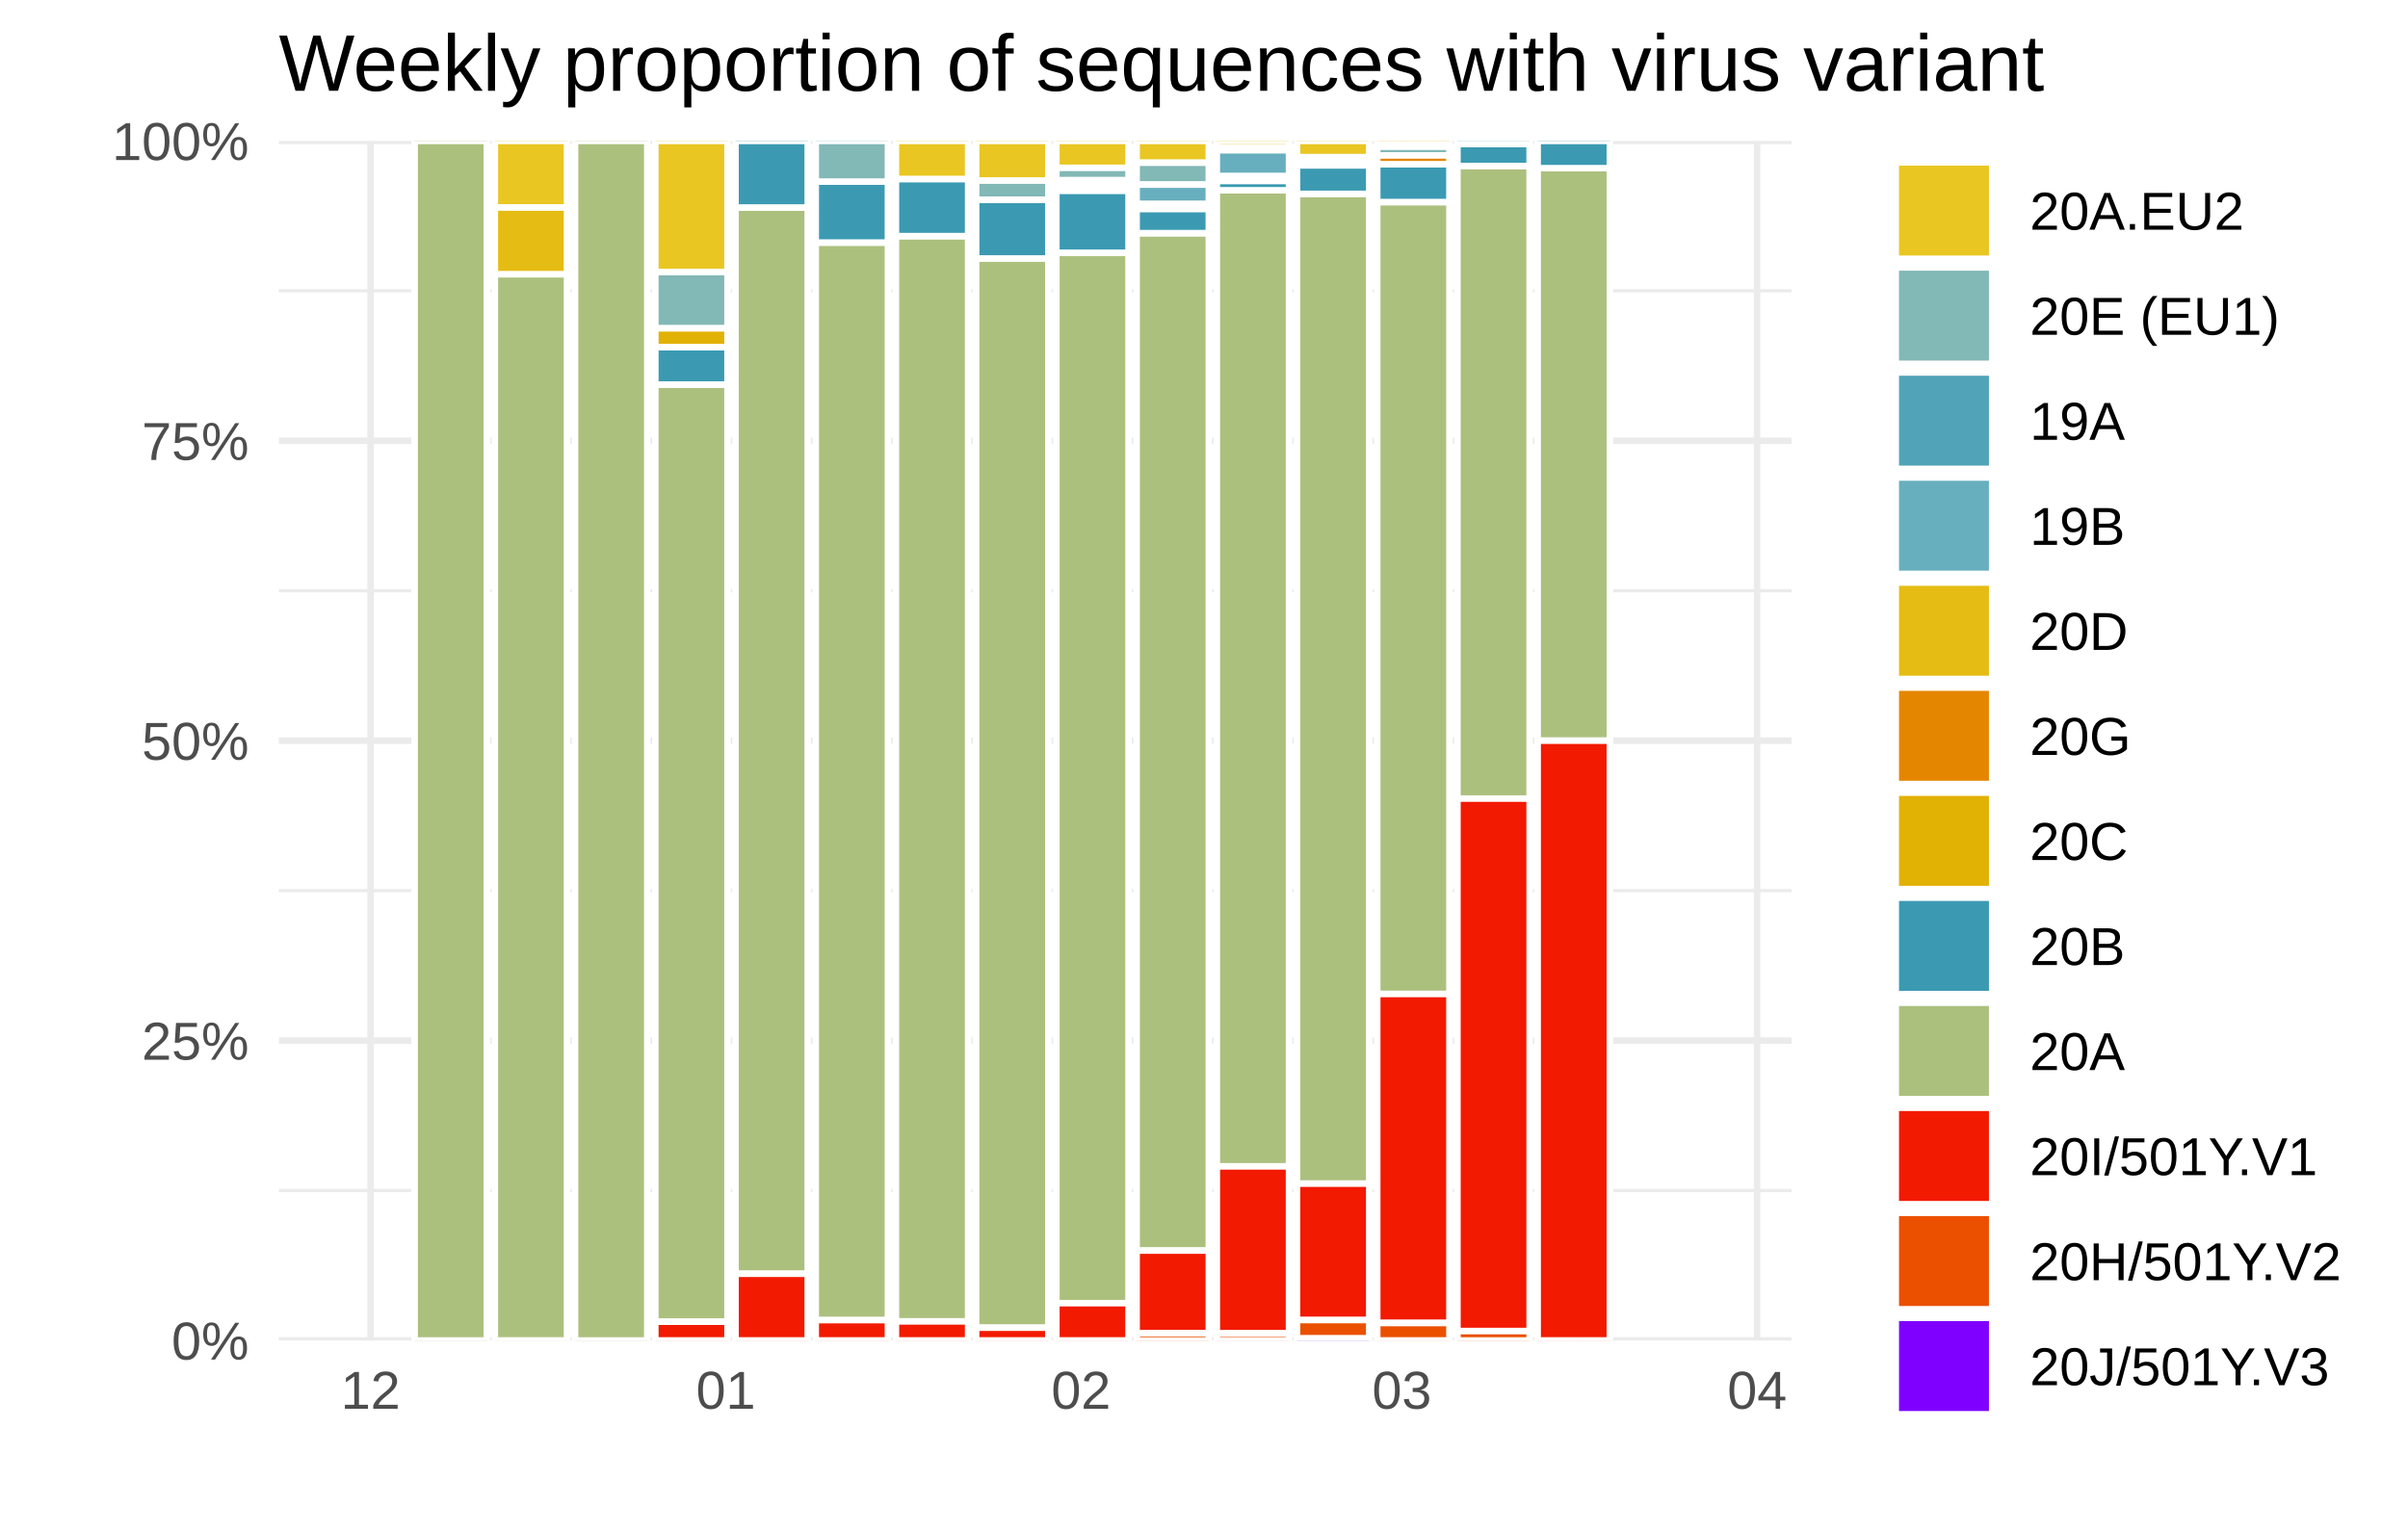
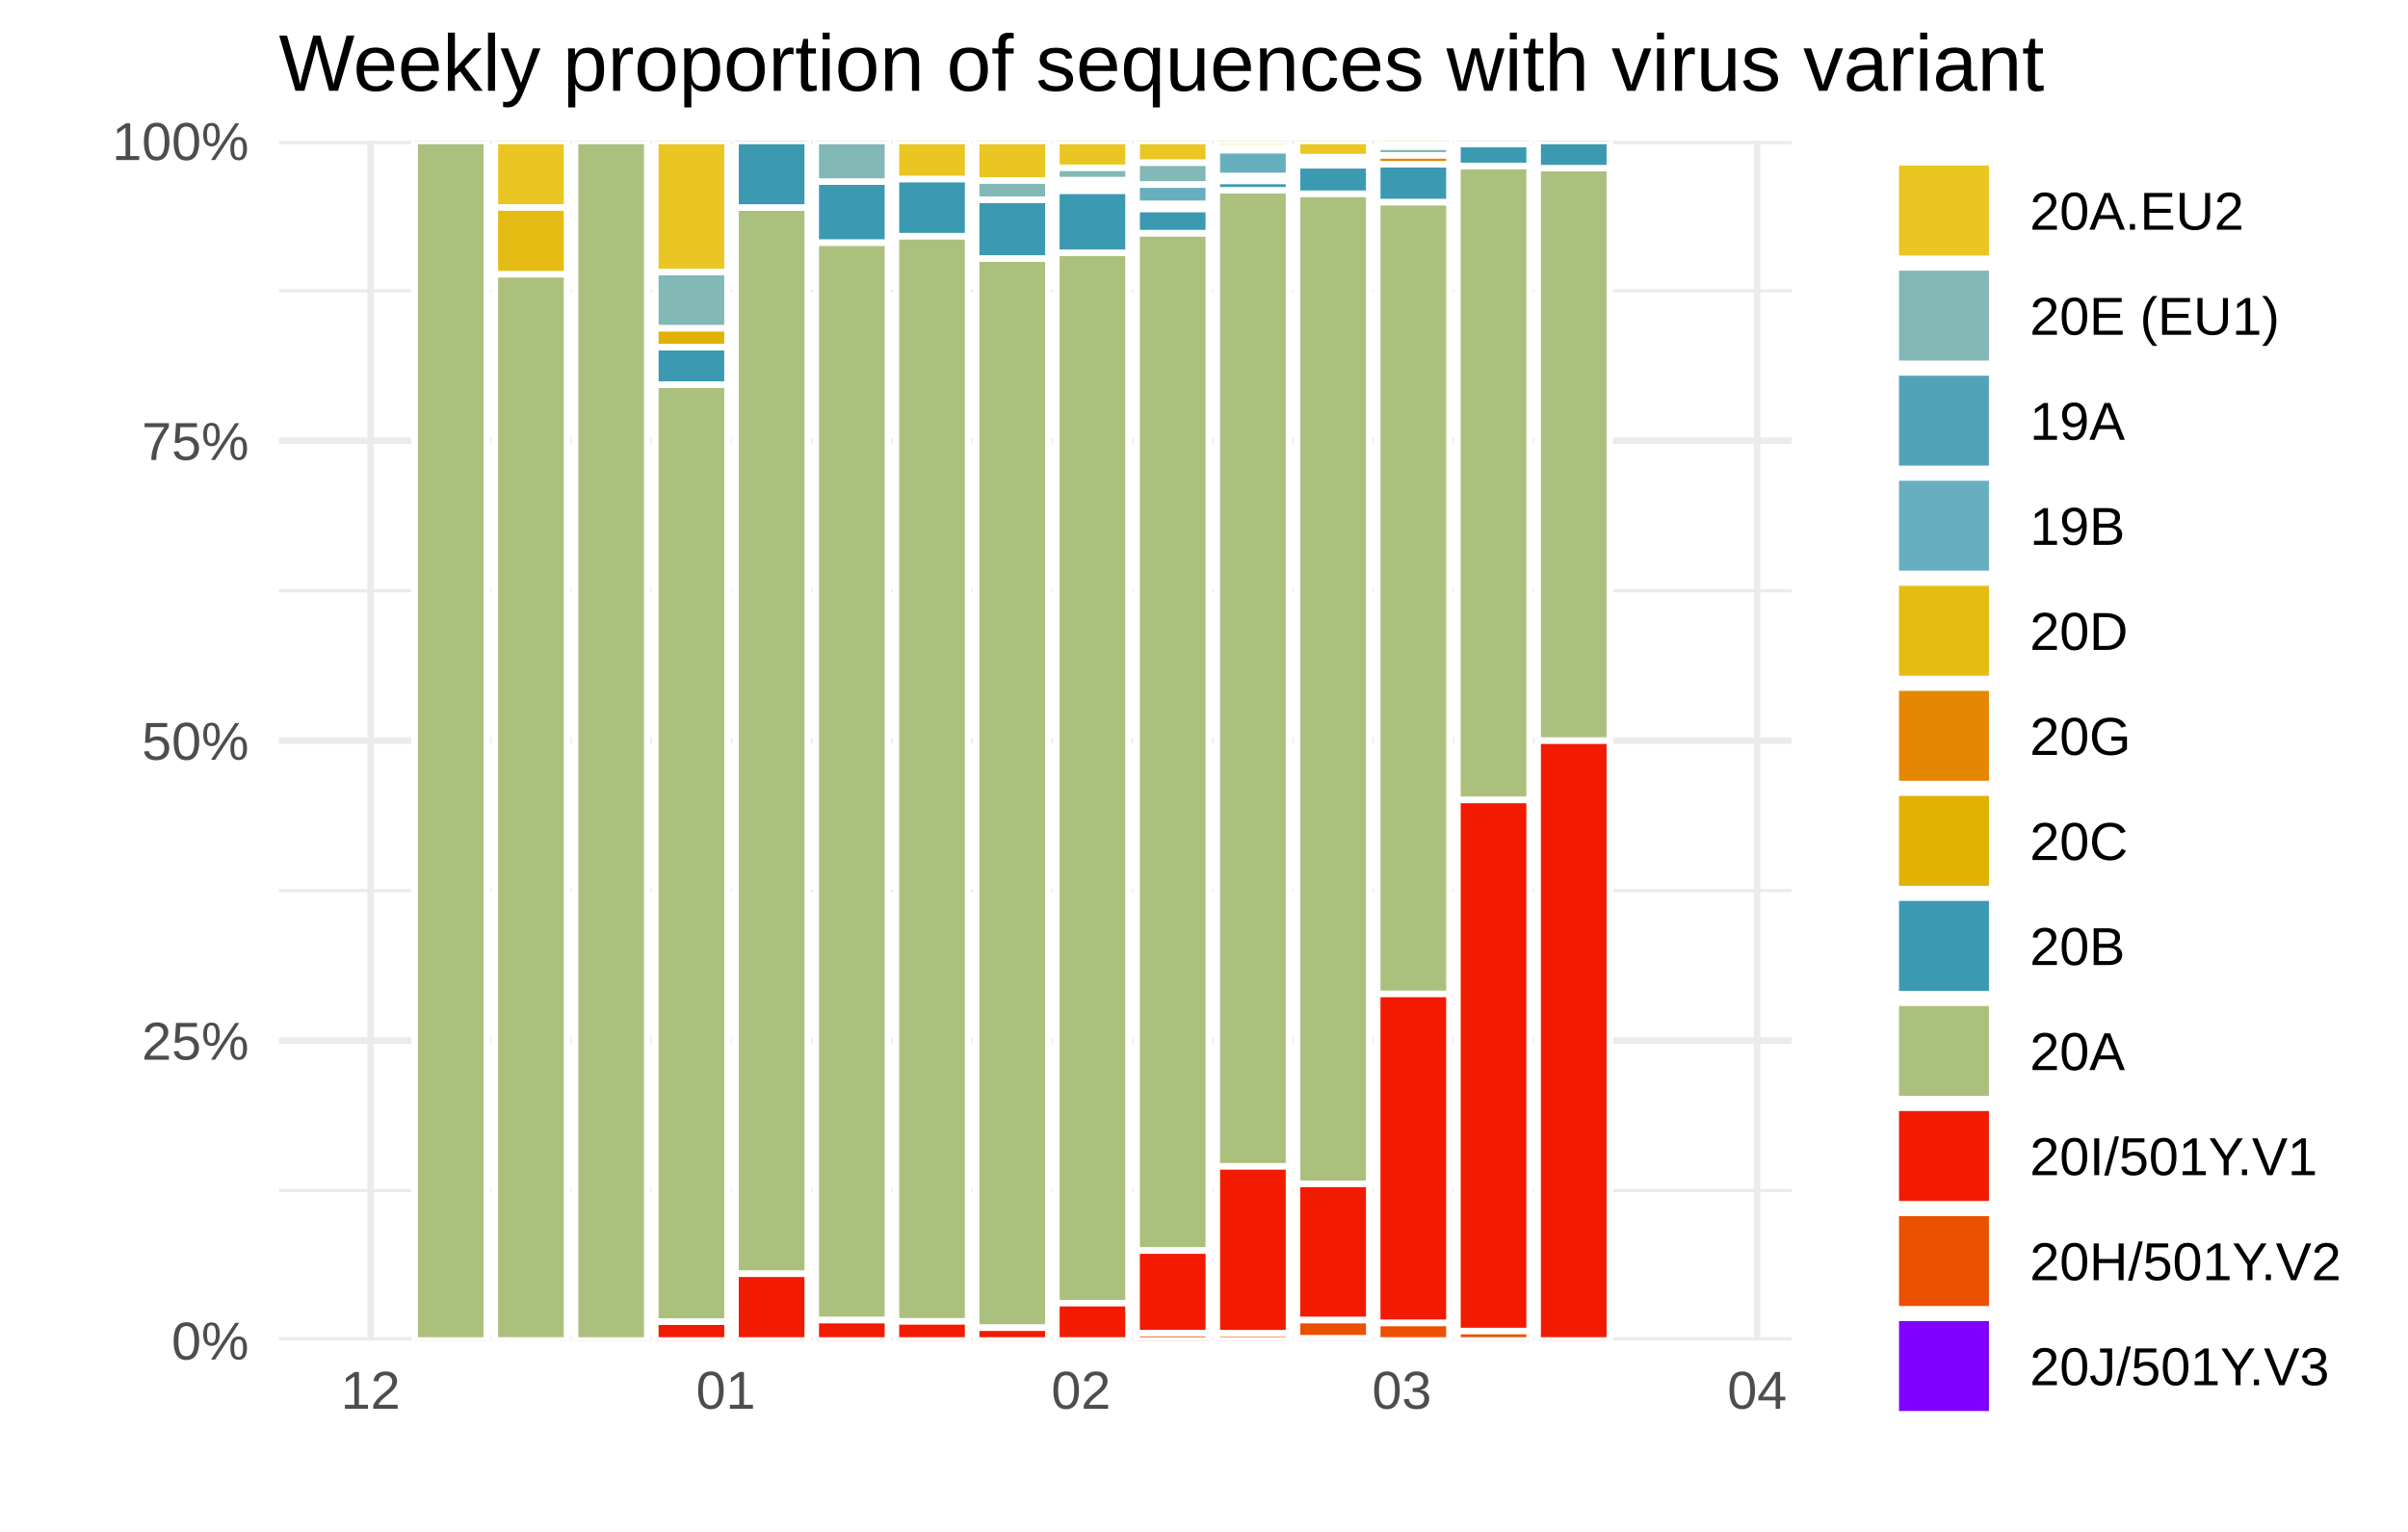
<svg xmlns="http://www.w3.org/2000/svg" class="svglite" width="396.00pt" height="252.00pt" viewBox="0 0 396.00 252.00">
  <defs>
    <style type="text/css">
    .svglite line, .svglite polyline, .svglite polygon, .svglite path, .svglite rect, .svglite circle {
      fill: none;
      stroke: #000000;
      stroke-linecap: round;
      stroke-linejoin: round;
      stroke-miterlimit: 10.00;
    }
  </style>
  </defs>
  <rect width="100%" height="100%" style="stroke: none; fill: #FFFFFF;" />
  <defs>
    <clipPath id="cpMC4wMHwzOTYuMDB8MC4wMHwyNTIuMDA=">
      <rect x="0.00" y="0.00" width="396.00" height="252.00" />
    </clipPath>
  </defs>
  <g clip-path="url(#cpMC4wMHwzOTYuMDB8MC4wMHwyNTIuMDA=)">
</g>
  <defs>
    <clipPath id="cpNDUuODZ8Mjk0LjYyfDIzLjE4fDIyMC41MA==">
      <rect x="45.86" y="23.18" width="248.76" height="197.33" />
    </clipPath>
  </defs>
  <g clip-path="url(#cpNDUuODZ8Mjk0LjYyfDIzLjE4fDIyMC41MA==)">
    <polyline points="45.86,195.84 294.62,195.84 " style="stroke-width: 0.53; stroke: #EBEBEB; stroke-linecap: butt;" />
    <polyline points="45.86,146.51 294.62,146.51 " style="stroke-width: 0.53; stroke: #EBEBEB; stroke-linecap: butt;" />
    <polyline points="45.86,97.17 294.62,97.17 " style="stroke-width: 0.53; stroke: #EBEBEB; stroke-linecap: butt;" />
    <polyline points="45.86,47.84 294.62,47.84 " style="stroke-width: 0.53; stroke: #EBEBEB; stroke-linecap: butt;" />
    <polyline points="90.15,220.50 90.15,23.18 " style="stroke-width: 0.53; stroke: #EBEBEB; stroke-linecap: butt;" />
    <polyline points="148.57,220.50 148.57,23.18 " style="stroke-width: 0.53; stroke: #EBEBEB; stroke-linecap: butt;" />
    <polyline points="204.16,220.50 204.16,23.18 " style="stroke-width: 0.53; stroke: #EBEBEB; stroke-linecap: butt;" />
    <polyline points="259.75,220.50 259.75,23.18 " style="stroke-width: 0.53; stroke: #EBEBEB; stroke-linecap: butt;" />
    <polyline points="45.86,220.50 294.62,220.50 " style="stroke-width: 1.07; stroke: #EBEBEB; stroke-linecap: butt;" />
    <polyline points="45.86,171.17 294.62,171.17 " style="stroke-width: 1.07; stroke: #EBEBEB; stroke-linecap: butt;" />
    <polyline points="45.86,121.84 294.62,121.84 " style="stroke-width: 1.07; stroke: #EBEBEB; stroke-linecap: butt;" />
    <polyline points="45.86,72.51 294.62,72.51 " style="stroke-width: 1.07; stroke: #EBEBEB; stroke-linecap: butt;" />
    <polyline points="45.86,23.18 294.62,23.18 " style="stroke-width: 1.07; stroke: #EBEBEB; stroke-linecap: butt;" />
    <polyline points="60.94,220.50 60.94,23.18 " style="stroke-width: 1.07; stroke: #EBEBEB; stroke-linecap: butt;" />
    <polyline points="119.36,220.50 119.36,23.18 " style="stroke-width: 1.07; stroke: #EBEBEB; stroke-linecap: butt;" />
    <polyline points="177.78,220.50 177.78,23.18 " style="stroke-width: 1.07; stroke: #EBEBEB; stroke-linecap: butt;" />
    <polyline points="230.54,220.50 230.54,23.18 " style="stroke-width: 1.07; stroke: #EBEBEB; stroke-linecap: butt;" />
    <polyline points="288.96,220.50 288.96,23.18 " style="stroke-width: 1.07; stroke: #EBEBEB; stroke-linecap: butt;" />
    <rect x="68.19" y="23.18" width="11.87" height="197.33" style="stroke-width: 1.07; stroke: #FFFFFF; stroke-linecap: square; stroke-linejoin: miter; fill: #ACC07E;" />
    <rect x="81.38" y="45.10" width="11.87" height="175.40" style="stroke-width: 1.07; stroke: #FFFFFF; stroke-linecap: square; stroke-linejoin: miter; fill: #ACC07E;" />
    <rect x="94.57" y="23.18" width="11.87" height="197.33" style="stroke-width: 1.07; stroke: #FFFFFF; stroke-linecap: square; stroke-linejoin: miter; fill: #ACC07E;" />
    <rect x="107.77" y="63.26" width="11.87" height="154.16" style="stroke-width: 1.07; stroke: #FFFFFF; stroke-linecap: square; stroke-linejoin: miter; fill: #ACC07E;" />
    <rect x="120.96" y="34.14" width="11.87" height="175.40" style="stroke-width: 1.07; stroke: #FFFFFF; stroke-linecap: square; stroke-linejoin: miter; fill: #ACC07E;" />
    <rect x="134.15" y="39.90" width="11.87" height="177.26" style="stroke-width: 1.07; stroke: #FFFFFF; stroke-linecap: square; stroke-linejoin: miter; fill: #ACC07E;" />
    <rect x="147.34" y="38.84" width="11.87" height="178.53" style="stroke-width: 1.07; stroke: #FFFFFF; stroke-linecap: square; stroke-linejoin: miter; fill: #ACC07E;" />
    <rect x="160.53" y="42.52" width="11.87" height="175.89" style="stroke-width: 1.07; stroke: #FFFFFF; stroke-linecap: square; stroke-linejoin: miter; fill: #ACC07E;" />
    <rect x="173.72" y="41.58" width="11.87" height="172.79" style="stroke-width: 1.07; stroke: #FFFFFF; stroke-linecap: square; stroke-linejoin: miter; fill: #ACC07E;" />
    <rect x="186.92" y="38.36" width="11.87" height="167.37" style="stroke-width: 1.07; stroke: #FFFFFF; stroke-linecap: square; stroke-linejoin: miter; fill: #ACC07E;" />
    <rect x="200.11" y="31.30" width="11.87" height="160.57" style="stroke-width: 1.07; stroke: #FFFFFF; stroke-linecap: square; stroke-linejoin: miter; fill: #ACC07E;" />
-     <rect x="213.30" y="31.89" width="11.87" height="162.82" style="stroke-width: 1.07; stroke: #FFFFFF; stroke-linecap: square; stroke-linejoin: miter; fill: #ACC07E;" />
+     <rect x="213.30" y="31.87" width="11.87" height="162.88" style="stroke-width: 1.07; stroke: #FFFFFF; stroke-linecap: square; stroke-linejoin: miter; fill: #ACC07E;" />
    <rect x="226.49" y="33.24" width="11.87" height="130.27" style="stroke-width: 1.07; stroke: #FFFFFF; stroke-linecap: square; stroke-linejoin: miter; fill: #ACC07E;" />
-     <rect x="239.68" y="27.30" width="11.87" height="104.07" style="stroke-width: 1.07; stroke: #FFFFFF; stroke-linecap: square; stroke-linejoin: miter; fill: #ACC07E;" />
+     <rect x="239.68" y="27.29" width="11.87" height="104.32" style="stroke-width: 1.07; stroke: #FFFFFF; stroke-linecap: square; stroke-linejoin: miter; fill: #ACC07E;" />
    <rect x="252.87" y="27.66" width="11.87" height="94.18" style="stroke-width: 1.07; stroke: #FFFFFF; stroke-linecap: square; stroke-linejoin: miter; fill: #ACC07E;" />
    <rect x="68.19" y="220.50" width="11.87" height="0.00" style="stroke-width: 1.07; stroke: #FFFFFF; stroke-linecap: square; stroke-linejoin: miter; fill: #F21A00;" />
    <rect x="81.38" y="220.50" width="11.87" height="0.00" style="stroke-width: 1.07; stroke: #FFFFFF; stroke-linecap: square; stroke-linejoin: miter; fill: #F21A00;" />
    <rect x="94.57" y="220.50" width="11.87" height="0.00" style="stroke-width: 1.07; stroke: #FFFFFF; stroke-linecap: square; stroke-linejoin: miter; fill: #F21A00;" />
    <rect x="107.77" y="217.42" width="11.87" height="3.08" style="stroke-width: 1.07; stroke: #FFFFFF; stroke-linecap: square; stroke-linejoin: miter; fill: #F21A00;" />
    <rect x="120.96" y="209.54" width="11.87" height="10.96" style="stroke-width: 1.07; stroke: #FFFFFF; stroke-linecap: square; stroke-linejoin: miter; fill: #F21A00;" />
    <rect x="134.15" y="217.16" width="11.87" height="3.34" style="stroke-width: 1.07; stroke: #FFFFFF; stroke-linecap: square; stroke-linejoin: miter; fill: #F21A00;" />
    <rect x="147.34" y="217.37" width="11.87" height="3.13" style="stroke-width: 1.07; stroke: #FFFFFF; stroke-linecap: square; stroke-linejoin: miter; fill: #F21A00;" />
    <rect x="160.53" y="218.41" width="11.87" height="2.09" style="stroke-width: 1.07; stroke: #FFFFFF; stroke-linecap: square; stroke-linejoin: miter; fill: #F21A00;" />
    <rect x="173.72" y="214.37" width="11.87" height="6.13" style="stroke-width: 1.07; stroke: #FFFFFF; stroke-linecap: square; stroke-linejoin: miter; fill: #F21A00;" />
    <rect x="186.92" y="205.72" width="11.87" height="13.58" style="stroke-width: 1.07; stroke: #FFFFFF; stroke-linecap: square; stroke-linejoin: miter; fill: #F21A00;" />
    <rect x="200.11" y="191.87" width="11.87" height="27.47" style="stroke-width: 1.07; stroke: #FFFFFF; stroke-linecap: square; stroke-linejoin: miter; fill: #F21A00;" />
-     <rect x="213.30" y="194.71" width="11.87" height="22.45" style="stroke-width: 1.07; stroke: #FFFFFF; stroke-linecap: square; stroke-linejoin: miter; fill: #F21A00;" />
+     <rect x="213.30" y="194.75" width="11.87" height="22.41" style="stroke-width: 1.07; stroke: #FFFFFF; stroke-linecap: square; stroke-linejoin: miter; fill: #F21A00;" />
    <rect x="226.49" y="163.51" width="11.87" height="54.12" style="stroke-width: 1.07; stroke: #FFFFFF; stroke-linecap: square; stroke-linejoin: miter; fill: #F21A00;" />
-     <rect x="239.68" y="131.37" width="11.87" height="87.59" style="stroke-width: 1.07; stroke: #FFFFFF; stroke-linecap: square; stroke-linejoin: miter; fill: #F21A00;" />
+     <rect x="239.68" y="131.60" width="11.87" height="87.36" style="stroke-width: 1.07; stroke: #FFFFFF; stroke-linecap: square; stroke-linejoin: miter; fill: #F21A00;" />
    <rect x="252.87" y="121.84" width="11.87" height="98.66" style="stroke-width: 1.07; stroke: #FFFFFF; stroke-linecap: square; stroke-linejoin: miter; fill: #F21A00;" />
    <rect x="68.19" y="23.18" width="11.87" height="0.00" style="stroke-width: 1.07; stroke: #FFFFFF; stroke-linecap: square; stroke-linejoin: miter; fill: #3B9AB2;" />
    <rect x="81.38" y="45.10" width="11.87" height="0.00" style="stroke-width: 1.07; stroke: #FFFFFF; stroke-linecap: square; stroke-linejoin: miter; fill: #3B9AB2;" />
    <rect x="94.57" y="23.18" width="11.87" height="0.00" style="stroke-width: 1.07; stroke: #FFFFFF; stroke-linecap: square; stroke-linejoin: miter; fill: #3B9AB2;" />
    <rect x="107.77" y="57.09" width="11.87" height="6.17" style="stroke-width: 1.07; stroke: #FFFFFF; stroke-linecap: square; stroke-linejoin: miter; fill: #3B9AB2;" />
    <rect x="120.96" y="23.18" width="11.87" height="10.96" style="stroke-width: 1.07; stroke: #FFFFFF; stroke-linecap: square; stroke-linejoin: miter; fill: #3B9AB2;" />
    <rect x="134.15" y="29.87" width="11.87" height="10.03" style="stroke-width: 1.07; stroke: #FFFFFF; stroke-linecap: square; stroke-linejoin: miter; fill: #3B9AB2;" />
    <rect x="147.34" y="29.44" width="11.87" height="9.40" style="stroke-width: 1.07; stroke: #FFFFFF; stroke-linecap: square; stroke-linejoin: miter; fill: #3B9AB2;" />
    <rect x="160.53" y="32.85" width="11.87" height="9.67" style="stroke-width: 1.07; stroke: #FFFFFF; stroke-linecap: square; stroke-linejoin: miter; fill: #3B9AB2;" />
    <rect x="173.72" y="31.36" width="11.87" height="10.22" style="stroke-width: 1.07; stroke: #FFFFFF; stroke-linecap: square; stroke-linejoin: miter; fill: #3B9AB2;" />
    <rect x="186.92" y="34.36" width="11.87" height="3.99" style="stroke-width: 1.07; stroke: #FFFFFF; stroke-linecap: square; stroke-linejoin: miter; fill: #3B9AB2;" />
    <rect x="200.11" y="29.75" width="11.87" height="1.55" style="stroke-width: 1.07; stroke: #FFFFFF; stroke-linecap: square; stroke-linejoin: miter; fill: #3B9AB2;" />
-     <rect x="213.30" y="27.20" width="11.87" height="4.69" style="stroke-width: 1.07; stroke: #FFFFFF; stroke-linecap: square; stroke-linejoin: miter; fill: #3B9AB2;" />
+     <rect x="213.30" y="27.19" width="11.87" height="4.68" style="stroke-width: 1.07; stroke: #FFFFFF; stroke-linecap: square; stroke-linejoin: miter; fill: #3B9AB2;" />
    <rect x="226.49" y="27.01" width="11.87" height="6.23" style="stroke-width: 1.07; stroke: #FFFFFF; stroke-linecap: square; stroke-linejoin: miter; fill: #3B9AB2;" />
-     <rect x="239.68" y="23.69" width="11.87" height="3.61" style="stroke-width: 1.07; stroke: #FFFFFF; stroke-linecap: square; stroke-linejoin: miter; fill: #3B9AB2;" />
+     <rect x="239.68" y="23.69" width="11.87" height="3.60" style="stroke-width: 1.07; stroke: #FFFFFF; stroke-linecap: square; stroke-linejoin: miter; fill: #3B9AB2;" />
    <rect x="252.87" y="23.18" width="11.87" height="4.48" style="stroke-width: 1.07; stroke: #FFFFFF; stroke-linecap: square; stroke-linejoin: miter; fill: #3B9AB2;" />
    <rect x="68.19" y="23.18" width="11.87" height="0.00" style="stroke-width: 1.07; stroke: #FFFFFF; stroke-linecap: square; stroke-linejoin: miter; fill: #E9C622;" />
    <rect x="81.38" y="23.18" width="11.87" height="10.96" style="stroke-width: 1.07; stroke: #FFFFFF; stroke-linecap: square; stroke-linejoin: miter; fill: #E9C622;" />
    <rect x="94.57" y="23.18" width="11.87" height="0.00" style="stroke-width: 1.07; stroke: #FFFFFF; stroke-linecap: square; stroke-linejoin: miter; fill: #E9C622;" />
    <rect x="107.77" y="23.18" width="11.87" height="21.58" style="stroke-width: 1.07; stroke: #FFFFFF; stroke-linecap: square; stroke-linejoin: miter; fill: #E9C622;" />
    <rect x="120.96" y="23.18" width="11.87" height="0.00" style="stroke-width: 1.07; stroke: #FFFFFF; stroke-linecap: square; stroke-linejoin: miter; fill: #E9C622;" />
    <rect x="134.15" y="23.18" width="11.87" height="0.00" style="stroke-width: 1.07; stroke: #FFFFFF; stroke-linecap: square; stroke-linejoin: miter; fill: #E9C622;" />
    <rect x="147.34" y="23.18" width="11.87" height="6.26" style="stroke-width: 1.07; stroke: #FFFFFF; stroke-linecap: square; stroke-linejoin: miter; fill: #E9C622;" />
    <rect x="160.53" y="23.18" width="11.87" height="6.53" style="stroke-width: 1.07; stroke: #FFFFFF; stroke-linecap: square; stroke-linejoin: miter; fill: #E9C622;" />
    <rect x="173.72" y="23.18" width="11.87" height="4.43" style="stroke-width: 1.07; stroke: #FFFFFF; stroke-linecap: square; stroke-linejoin: miter; fill: #E9C622;" />
    <rect x="186.92" y="23.18" width="11.87" height="3.60" style="stroke-width: 1.07; stroke: #FFFFFF; stroke-linecap: square; stroke-linejoin: miter; fill: #E9C622;" />
    <rect x="200.11" y="23.18" width="11.87" height="1.16" style="stroke-width: 1.07; stroke: #FFFFFF; stroke-linecap: square; stroke-linejoin: miter; fill: #E9C622;" />
    <rect x="213.30" y="23.18" width="11.87" height="2.68" style="stroke-width: 1.07; stroke: #FFFFFF; stroke-linecap: square; stroke-linejoin: miter; fill: #E9C622;" />
    <rect x="226.49" y="23.18" width="11.87" height="0.96" style="stroke-width: 1.07; stroke: #FFFFFF; stroke-linecap: square; stroke-linejoin: miter; fill: #E9C622;" />
    <rect x="239.68" y="23.18" width="11.87" height="0.00" style="stroke-width: 1.07; stroke: #FFFFFF; stroke-linecap: square; stroke-linejoin: miter; fill: #E9C622;" />
    <rect x="252.87" y="23.18" width="11.87" height="0.00" style="stroke-width: 1.07; stroke: #FFFFFF; stroke-linecap: square; stroke-linejoin: miter; fill: #E9C622;" />
    <rect x="68.19" y="23.18" width="11.87" height="0.00" style="stroke-width: 1.07; stroke: #FFFFFF; stroke-linecap: square; stroke-linejoin: miter; fill: #82B8B6;" />
    <rect x="81.38" y="34.14" width="11.87" height="0.00" style="stroke-width: 1.07; stroke: #FFFFFF; stroke-linecap: square; stroke-linejoin: miter; fill: #82B8B6;" />
    <rect x="94.57" y="23.18" width="11.87" height="0.00" style="stroke-width: 1.07; stroke: #FFFFFF; stroke-linecap: square; stroke-linejoin: miter; fill: #82B8B6;" />
    <rect x="107.77" y="44.76" width="11.87" height="9.25" style="stroke-width: 1.07; stroke: #FFFFFF; stroke-linecap: square; stroke-linejoin: miter; fill: #82B8B6;" />
    <rect x="120.96" y="23.18" width="11.87" height="0.00" style="stroke-width: 1.07; stroke: #FFFFFF; stroke-linecap: square; stroke-linejoin: miter; fill: #82B8B6;" />
    <rect x="134.15" y="23.18" width="11.87" height="6.69" style="stroke-width: 1.07; stroke: #FFFFFF; stroke-linecap: square; stroke-linejoin: miter; fill: #82B8B6;" />
    <rect x="147.34" y="29.44" width="11.87" height="0.00" style="stroke-width: 1.07; stroke: #FFFFFF; stroke-linecap: square; stroke-linejoin: miter; fill: #82B8B6;" />
    <rect x="160.53" y="29.71" width="11.87" height="3.14" style="stroke-width: 1.07; stroke: #FFFFFF; stroke-linecap: square; stroke-linejoin: miter; fill: #82B8B6;" />
    <rect x="173.72" y="27.61" width="11.87" height="2.04" style="stroke-width: 1.07; stroke: #FFFFFF; stroke-linecap: square; stroke-linejoin: miter; fill: #82B8B6;" />
    <rect x="186.92" y="26.77" width="11.87" height="3.60" style="stroke-width: 1.07; stroke: #FFFFFF; stroke-linecap: square; stroke-linejoin: miter; fill: #82B8B6;" />
    <rect x="200.11" y="24.34" width="11.87" height="0.39" style="stroke-width: 1.07; stroke: #FFFFFF; stroke-linecap: square; stroke-linejoin: miter; fill: #82B8B6;" />
-     <rect x="213.30" y="25.86" width="11.87" height="0.34" style="stroke-width: 1.07; stroke: #FFFFFF; stroke-linecap: square; stroke-linejoin: miter; fill: #82B8B6;" />
+     <rect x="213.30" y="25.85" width="11.87" height="0.33" style="stroke-width: 1.07; stroke: #FFFFFF; stroke-linecap: square; stroke-linejoin: miter; fill: #82B8B6;" />
    <rect x="226.49" y="24.14" width="11.87" height="1.44" style="stroke-width: 1.07; stroke: #FFFFFF; stroke-linecap: square; stroke-linejoin: miter; fill: #82B8B6;" />
-     <rect x="239.68" y="23.18" width="11.87" height="0.52" style="stroke-width: 1.07; stroke: #FFFFFF; stroke-linecap: square; stroke-linejoin: miter; fill: #82B8B6;" />
+     <rect x="239.68" y="23.18" width="11.87" height="0.51" style="stroke-width: 1.07; stroke: #FFFFFF; stroke-linecap: square; stroke-linejoin: miter; fill: #82B8B6;" />
    <rect x="252.87" y="23.18" width="11.87" height="0.00" style="stroke-width: 1.07; stroke: #FFFFFF; stroke-linecap: square; stroke-linejoin: miter; fill: #82B8B6;" />
    <rect x="68.19" y="23.18" width="11.87" height="0.00" style="stroke-width: 1.07; stroke: #FFFFFF; stroke-linecap: square; stroke-linejoin: miter; fill: #51A4B8;" />
    <rect x="81.38" y="34.14" width="11.87" height="0.00" style="stroke-width: 1.07; stroke: #FFFFFF; stroke-linecap: square; stroke-linejoin: miter; fill: #51A4B8;" />
    <rect x="94.57" y="23.18" width="11.87" height="0.00" style="stroke-width: 1.07; stroke: #FFFFFF; stroke-linecap: square; stroke-linejoin: miter; fill: #51A4B8;" />
    <rect x="107.77" y="54.01" width="11.87" height="0.00" style="stroke-width: 1.07; stroke: #FFFFFF; stroke-linecap: square; stroke-linejoin: miter; fill: #51A4B8;" />
    <rect x="120.96" y="23.18" width="11.87" height="0.00" style="stroke-width: 1.07; stroke: #FFFFFF; stroke-linecap: square; stroke-linejoin: miter; fill: #51A4B8;" />
    <rect x="134.15" y="29.87" width="11.87" height="0.00" style="stroke-width: 1.07; stroke: #FFFFFF; stroke-linecap: square; stroke-linejoin: miter; fill: #51A4B8;" />
    <rect x="147.34" y="29.44" width="11.87" height="0.00" style="stroke-width: 1.07; stroke: #FFFFFF; stroke-linecap: square; stroke-linejoin: miter; fill: #51A4B8;" />
    <rect x="160.53" y="32.85" width="11.87" height="0.00" style="stroke-width: 1.07; stroke: #FFFFFF; stroke-linecap: square; stroke-linejoin: miter; fill: #51A4B8;" />
    <rect x="173.72" y="29.65" width="11.87" height="0.00" style="stroke-width: 1.07; stroke: #FFFFFF; stroke-linecap: square; stroke-linejoin: miter; fill: #51A4B8;" />
    <rect x="186.92" y="30.37" width="11.87" height="0.00" style="stroke-width: 1.07; stroke: #FFFFFF; stroke-linecap: square; stroke-linejoin: miter; fill: #51A4B8;" />
    <rect x="200.11" y="24.72" width="11.87" height="0.00" style="stroke-width: 1.07; stroke: #FFFFFF; stroke-linecap: square; stroke-linejoin: miter; fill: #51A4B8;" />
    <rect x="213.30" y="26.19" width="11.87" height="0.00" style="stroke-width: 1.07; stroke: #FFFFFF; stroke-linecap: square; stroke-linejoin: miter; fill: #51A4B8;" />
    <rect x="226.49" y="25.57" width="11.87" height="0.00" style="stroke-width: 1.07; stroke: #FFFFFF; stroke-linecap: square; stroke-linejoin: miter; fill: #51A4B8;" />
    <rect x="239.68" y="23.69" width="11.87" height="0.00" style="stroke-width: 1.07; stroke: #FFFFFF; stroke-linecap: square; stroke-linejoin: miter; fill: #51A4B8;" />
    <rect x="252.87" y="23.18" width="11.87" height="0.00" style="stroke-width: 1.07; stroke: #FFFFFF; stroke-linecap: square; stroke-linejoin: miter; fill: #51A4B8;" />
    <rect x="68.19" y="220.50" width="11.87" height="0.00" style="stroke-width: 1.07; stroke: #FFFFFF; stroke-linecap: square; stroke-linejoin: miter; fill: #EB5000;" />
    <rect x="81.38" y="220.50" width="11.87" height="0.00" style="stroke-width: 1.07; stroke: #FFFFFF; stroke-linecap: square; stroke-linejoin: miter; fill: #EB5000;" />
    <rect x="94.57" y="220.50" width="11.87" height="0.00" style="stroke-width: 1.07; stroke: #FFFFFF; stroke-linecap: square; stroke-linejoin: miter; fill: #EB5000;" />
    <rect x="107.77" y="220.50" width="11.87" height="0.00" style="stroke-width: 1.07; stroke: #FFFFFF; stroke-linecap: square; stroke-linejoin: miter; fill: #EB5000;" />
    <rect x="120.96" y="220.50" width="11.87" height="0.00" style="stroke-width: 1.07; stroke: #FFFFFF; stroke-linecap: square; stroke-linejoin: miter; fill: #EB5000;" />
    <rect x="134.15" y="220.50" width="11.87" height="0.00" style="stroke-width: 1.07; stroke: #FFFFFF; stroke-linecap: square; stroke-linejoin: miter; fill: #EB5000;" />
    <rect x="147.34" y="220.50" width="11.87" height="0.00" style="stroke-width: 1.07; stroke: #FFFFFF; stroke-linecap: square; stroke-linejoin: miter; fill: #EB5000;" />
    <rect x="160.53" y="220.50" width="11.87" height="0.00" style="stroke-width: 1.07; stroke: #FFFFFF; stroke-linecap: square; stroke-linejoin: miter; fill: #EB5000;" />
    <rect x="173.72" y="220.50" width="11.87" height="0.00" style="stroke-width: 1.07; stroke: #FFFFFF; stroke-linecap: square; stroke-linejoin: miter; fill: #EB5000;" />
    <rect x="186.92" y="219.31" width="11.87" height="1.20" style="stroke-width: 1.07; stroke: #FFFFFF; stroke-linecap: square; stroke-linejoin: miter; fill: #EB5000;" />
    <rect x="200.11" y="219.34" width="11.87" height="1.16" style="stroke-width: 1.07; stroke: #FFFFFF; stroke-linecap: square; stroke-linejoin: miter; fill: #EB5000;" />
-     <rect x="213.30" y="217.15" width="11.87" height="3.02" style="stroke-width: 1.07; stroke: #FFFFFF; stroke-linecap: square; stroke-linejoin: miter; fill: #EB5000;" />
+     <rect x="213.30" y="217.16" width="11.87" height="3.01" style="stroke-width: 1.07; stroke: #FFFFFF; stroke-linecap: square; stroke-linejoin: miter; fill: #EB5000;" />
    <rect x="226.49" y="217.63" width="11.87" height="2.87" style="stroke-width: 1.07; stroke: #FFFFFF; stroke-linecap: square; stroke-linejoin: miter; fill: #EB5000;" />
-     <rect x="239.68" y="218.96" width="11.87" height="1.55" style="stroke-width: 1.07; stroke: #FFFFFF; stroke-linecap: square; stroke-linejoin: miter; fill: #EB5000;" />
+     <rect x="239.68" y="218.96" width="11.87" height="1.54" style="stroke-width: 1.07; stroke: #FFFFFF; stroke-linecap: square; stroke-linejoin: miter; fill: #EB5000;" />
    <rect x="252.87" y="220.50" width="11.87" height="0.00" style="stroke-width: 1.07; stroke: #FFFFFF; stroke-linecap: square; stroke-linejoin: miter; fill: #EB5000;" />
    <rect x="68.19" y="23.18" width="11.87" height="0.00" style="stroke-width: 1.07; stroke: #FFFFFF; stroke-linecap: square; stroke-linejoin: miter; fill: #67AFBF;" />
    <rect x="81.38" y="34.14" width="11.87" height="0.00" style="stroke-width: 1.07; stroke: #FFFFFF; stroke-linecap: square; stroke-linejoin: miter; fill: #67AFBF;" />
    <rect x="94.57" y="23.18" width="11.87" height="0.00" style="stroke-width: 1.07; stroke: #FFFFFF; stroke-linecap: square; stroke-linejoin: miter; fill: #67AFBF;" />
    <rect x="107.77" y="54.01" width="11.87" height="0.00" style="stroke-width: 1.07; stroke: #FFFFFF; stroke-linecap: square; stroke-linejoin: miter; fill: #67AFBF;" />
    <rect x="120.96" y="23.18" width="11.87" height="0.00" style="stroke-width: 1.07; stroke: #FFFFFF; stroke-linecap: square; stroke-linejoin: miter; fill: #67AFBF;" />
    <rect x="134.15" y="29.87" width="11.87" height="0.00" style="stroke-width: 1.07; stroke: #FFFFFF; stroke-linecap: square; stroke-linejoin: miter; fill: #67AFBF;" />
    <rect x="147.34" y="29.44" width="11.87" height="0.00" style="stroke-width: 1.07; stroke: #FFFFFF; stroke-linecap: square; stroke-linejoin: miter; fill: #67AFBF;" />
    <rect x="160.53" y="32.85" width="11.87" height="0.00" style="stroke-width: 1.07; stroke: #FFFFFF; stroke-linecap: square; stroke-linejoin: miter; fill: #67AFBF;" />
    <rect x="173.72" y="29.65" width="11.87" height="1.02" style="stroke-width: 1.07; stroke: #FFFFFF; stroke-linecap: square; stroke-linejoin: miter; fill: #67AFBF;" />
    <rect x="186.92" y="30.37" width="11.87" height="3.20" style="stroke-width: 1.07; stroke: #FFFFFF; stroke-linecap: square; stroke-linejoin: miter; fill: #67AFBF;" />
    <rect x="200.11" y="24.72" width="11.87" height="4.26" style="stroke-width: 1.07; stroke: #FFFFFF; stroke-linecap: square; stroke-linejoin: miter; fill: #67AFBF;" />
-     <rect x="213.30" y="26.19" width="11.87" height="0.34" style="stroke-width: 1.07; stroke: #FFFFFF; stroke-linecap: square; stroke-linejoin: miter; fill: #67AFBF;" />
+     <rect x="213.30" y="26.19" width="11.87" height="0.33" style="stroke-width: 1.07; stroke: #FFFFFF; stroke-linecap: square; stroke-linejoin: miter; fill: #67AFBF;" />
    <rect x="226.49" y="25.57" width="11.87" height="0.00" style="stroke-width: 1.07; stroke: #FFFFFF; stroke-linecap: square; stroke-linejoin: miter; fill: #67AFBF;" />
    <rect x="239.68" y="23.69" width="11.87" height="0.00" style="stroke-width: 1.07; stroke: #FFFFFF; stroke-linecap: square; stroke-linejoin: miter; fill: #67AFBF;" />
    <rect x="252.87" y="23.18" width="11.87" height="0.00" style="stroke-width: 1.07; stroke: #FFFFFF; stroke-linecap: square; stroke-linejoin: miter; fill: #67AFBF;" />
    <rect x="68.19" y="23.18" width="11.87" height="0.00" style="stroke-width: 1.07; stroke: #FFFFFF; stroke-linecap: square; stroke-linejoin: miter; fill: #E5BC13;" />
    <rect x="81.38" y="34.14" width="11.87" height="10.96" style="stroke-width: 1.07; stroke: #FFFFFF; stroke-linecap: square; stroke-linejoin: miter; fill: #E5BC13;" />
    <rect x="94.57" y="23.18" width="11.87" height="0.00" style="stroke-width: 1.07; stroke: #FFFFFF; stroke-linecap: square; stroke-linejoin: miter; fill: #E5BC13;" />
    <rect x="107.77" y="54.01" width="11.87" height="0.00" style="stroke-width: 1.07; stroke: #FFFFFF; stroke-linecap: square; stroke-linejoin: miter; fill: #E5BC13;" />
    <rect x="120.96" y="23.18" width="11.87" height="0.00" style="stroke-width: 1.07; stroke: #FFFFFF; stroke-linecap: square; stroke-linejoin: miter; fill: #E5BC13;" />
    <rect x="134.15" y="29.87" width="11.87" height="0.00" style="stroke-width: 1.07; stroke: #FFFFFF; stroke-linecap: square; stroke-linejoin: miter; fill: #E5BC13;" />
    <rect x="147.34" y="29.44" width="11.87" height="0.00" style="stroke-width: 1.07; stroke: #FFFFFF; stroke-linecap: square; stroke-linejoin: miter; fill: #E5BC13;" />
    <rect x="160.53" y="32.85" width="11.87" height="0.00" style="stroke-width: 1.07; stroke: #FFFFFF; stroke-linecap: square; stroke-linejoin: miter; fill: #E5BC13;" />
    <rect x="173.72" y="30.68" width="11.87" height="0.68" style="stroke-width: 1.07; stroke: #FFFFFF; stroke-linecap: square; stroke-linejoin: miter; fill: #E5BC13;" />
    <rect x="186.92" y="33.56" width="11.87" height="0.00" style="stroke-width: 1.07; stroke: #FFFFFF; stroke-linecap: square; stroke-linejoin: miter; fill: #E5BC13;" />
    <rect x="200.11" y="28.98" width="11.87" height="0.00" style="stroke-width: 1.07; stroke: #FFFFFF; stroke-linecap: square; stroke-linejoin: miter; fill: #E5BC13;" />
-     <rect x="213.30" y="26.53" width="11.87" height="0.00" style="stroke-width: 1.07; stroke: #FFFFFF; stroke-linecap: square; stroke-linejoin: miter; fill: #E5BC13;" />
+     <rect x="213.30" y="26.52" width="11.87" height="0.00" style="stroke-width: 1.07; stroke: #FFFFFF; stroke-linecap: square; stroke-linejoin: miter; fill: #E5BC13;" />
    <rect x="226.49" y="25.57" width="11.87" height="0.00" style="stroke-width: 1.07; stroke: #FFFFFF; stroke-linecap: square; stroke-linejoin: miter; fill: #E5BC13;" />
    <rect x="239.68" y="23.69" width="11.87" height="0.00" style="stroke-width: 1.07; stroke: #FFFFFF; stroke-linecap: square; stroke-linejoin: miter; fill: #E5BC13;" />
    <rect x="252.87" y="23.18" width="11.87" height="0.00" style="stroke-width: 1.07; stroke: #FFFFFF; stroke-linecap: square; stroke-linejoin: miter; fill: #E5BC13;" />
    <rect x="68.19" y="23.18" width="11.87" height="0.00" style="stroke-width: 1.07; stroke: #FFFFFF; stroke-linecap: square; stroke-linejoin: miter; fill: #E58600;" />
    <rect x="81.38" y="45.10" width="11.87" height="0.00" style="stroke-width: 1.07; stroke: #FFFFFF; stroke-linecap: square; stroke-linejoin: miter; fill: #E58600;" />
    <rect x="94.57" y="23.18" width="11.87" height="0.00" style="stroke-width: 1.07; stroke: #FFFFFF; stroke-linecap: square; stroke-linejoin: miter; fill: #E58600;" />
    <rect x="107.77" y="54.01" width="11.87" height="0.00" style="stroke-width: 1.07; stroke: #FFFFFF; stroke-linecap: square; stroke-linejoin: miter; fill: #E58600;" />
    <rect x="120.96" y="23.18" width="11.87" height="0.00" style="stroke-width: 1.07; stroke: #FFFFFF; stroke-linecap: square; stroke-linejoin: miter; fill: #E58600;" />
    <rect x="134.15" y="29.87" width="11.87" height="0.00" style="stroke-width: 1.07; stroke: #FFFFFF; stroke-linecap: square; stroke-linejoin: miter; fill: #E58600;" />
    <rect x="147.34" y="29.44" width="11.87" height="0.00" style="stroke-width: 1.07; stroke: #FFFFFF; stroke-linecap: square; stroke-linejoin: miter; fill: #E58600;" />
    <rect x="160.53" y="32.85" width="11.87" height="0.00" style="stroke-width: 1.07; stroke: #FFFFFF; stroke-linecap: square; stroke-linejoin: miter; fill: #E58600;" />
    <rect x="173.72" y="31.36" width="11.87" height="0.00" style="stroke-width: 1.07; stroke: #FFFFFF; stroke-linecap: square; stroke-linejoin: miter; fill: #E58600;" />
    <rect x="186.92" y="33.56" width="11.87" height="0.80" style="stroke-width: 1.07; stroke: #FFFFFF; stroke-linecap: square; stroke-linejoin: miter; fill: #E58600;" />
    <rect x="200.11" y="28.98" width="11.87" height="0.77" style="stroke-width: 1.07; stroke: #FFFFFF; stroke-linecap: square; stroke-linejoin: miter; fill: #E58600;" />
-     <rect x="213.30" y="26.53" width="11.87" height="0.67" style="stroke-width: 1.07; stroke: #FFFFFF; stroke-linecap: square; stroke-linejoin: miter; fill: #E58600;" />
+     <rect x="213.30" y="26.52" width="11.87" height="0.67" style="stroke-width: 1.07; stroke: #FFFFFF; stroke-linecap: square; stroke-linejoin: miter; fill: #E58600;" />
    <rect x="226.49" y="25.57" width="11.87" height="1.44" style="stroke-width: 1.07; stroke: #FFFFFF; stroke-linecap: square; stroke-linejoin: miter; fill: #E58600;" />
    <rect x="239.68" y="23.69" width="11.87" height="0.00" style="stroke-width: 1.07; stroke: #FFFFFF; stroke-linecap: square; stroke-linejoin: miter; fill: #E58600;" />
    <rect x="252.87" y="23.18" width="11.87" height="0.00" style="stroke-width: 1.07; stroke: #FFFFFF; stroke-linecap: square; stroke-linejoin: miter; fill: #E58600;" />
    <rect x="68.19" y="23.18" width="11.87" height="0.00" style="stroke-width: 1.07; stroke: #FFFFFF; stroke-linecap: square; stroke-linejoin: miter; fill: #E1B103;" />
    <rect x="81.38" y="45.10" width="11.87" height="0.00" style="stroke-width: 1.07; stroke: #FFFFFF; stroke-linecap: square; stroke-linejoin: miter; fill: #E1B103;" />
    <rect x="94.57" y="23.18" width="11.87" height="0.00" style="stroke-width: 1.07; stroke: #FFFFFF; stroke-linecap: square; stroke-linejoin: miter; fill: #E1B103;" />
    <rect x="107.77" y="54.01" width="11.87" height="3.08" style="stroke-width: 1.07; stroke: #FFFFFF; stroke-linecap: square; stroke-linejoin: miter; fill: #E1B103;" />
    <rect x="120.96" y="23.18" width="11.87" height="0.00" style="stroke-width: 1.07; stroke: #FFFFFF; stroke-linecap: square; stroke-linejoin: miter; fill: #E1B103;" />
    <rect x="134.15" y="29.87" width="11.87" height="0.00" style="stroke-width: 1.07; stroke: #FFFFFF; stroke-linecap: square; stroke-linejoin: miter; fill: #E1B103;" />
    <rect x="147.34" y="29.44" width="11.87" height="0.00" style="stroke-width: 1.07; stroke: #FFFFFF; stroke-linecap: square; stroke-linejoin: miter; fill: #E1B103;" />
    <rect x="160.53" y="32.85" width="11.87" height="0.00" style="stroke-width: 1.07; stroke: #FFFFFF; stroke-linecap: square; stroke-linejoin: miter; fill: #E1B103;" />
    <rect x="173.72" y="31.36" width="11.87" height="0.00" style="stroke-width: 1.07; stroke: #FFFFFF; stroke-linecap: square; stroke-linejoin: miter; fill: #E1B103;" />
    <rect x="186.92" y="34.36" width="11.87" height="0.00" style="stroke-width: 1.07; stroke: #FFFFFF; stroke-linecap: square; stroke-linejoin: miter; fill: #E1B103;" />
    <rect x="200.11" y="29.75" width="11.87" height="0.00" style="stroke-width: 1.07; stroke: #FFFFFF; stroke-linecap: square; stroke-linejoin: miter; fill: #E1B103;" />
-     <rect x="213.30" y="27.20" width="11.87" height="0.00" style="stroke-width: 1.07; stroke: #FFFFFF; stroke-linecap: square; stroke-linejoin: miter; fill: #E1B103;" />
+     <rect x="213.30" y="27.19" width="11.87" height="0.00" style="stroke-width: 1.07; stroke: #FFFFFF; stroke-linecap: square; stroke-linejoin: miter; fill: #E1B103;" />
    <rect x="226.49" y="27.01" width="11.87" height="0.00" style="stroke-width: 1.07; stroke: #FFFFFF; stroke-linecap: square; stroke-linejoin: miter; fill: #E1B103;" />
    <rect x="239.68" y="23.69" width="11.87" height="0.00" style="stroke-width: 1.07; stroke: #FFFFFF; stroke-linecap: square; stroke-linejoin: miter; fill: #E1B103;" />
    <rect x="252.87" y="23.18" width="11.87" height="0.00" style="stroke-width: 1.07; stroke: #FFFFFF; stroke-linecap: square; stroke-linejoin: miter; fill: #E1B103;" />
    <rect x="68.19" y="220.50" width="11.87" height="0.00" style="stroke-width: 1.07; stroke: #FFFFFF; stroke-linecap: square; stroke-linejoin: miter; fill: #7F00FF;" />
    <rect x="81.38" y="220.50" width="11.87" height="0.00" style="stroke-width: 1.07; stroke: #FFFFFF; stroke-linecap: square; stroke-linejoin: miter; fill: #7F00FF;" />
    <rect x="94.57" y="220.50" width="11.87" height="0.00" style="stroke-width: 1.07; stroke: #FFFFFF; stroke-linecap: square; stroke-linejoin: miter; fill: #7F00FF;" />
    <rect x="107.77" y="220.50" width="11.87" height="0.00" style="stroke-width: 1.07; stroke: #FFFFFF; stroke-linecap: square; stroke-linejoin: miter; fill: #7F00FF;" />
    <rect x="120.96" y="220.50" width="11.87" height="0.00" style="stroke-width: 1.07; stroke: #FFFFFF; stroke-linecap: square; stroke-linejoin: miter; fill: #7F00FF;" />
    <rect x="134.15" y="220.50" width="11.87" height="0.00" style="stroke-width: 1.07; stroke: #FFFFFF; stroke-linecap: square; stroke-linejoin: miter; fill: #7F00FF;" />
    <rect x="147.34" y="220.50" width="11.87" height="0.00" style="stroke-width: 1.07; stroke: #FFFFFF; stroke-linecap: square; stroke-linejoin: miter; fill: #7F00FF;" />
    <rect x="160.53" y="220.50" width="11.87" height="0.00" style="stroke-width: 1.07; stroke: #FFFFFF; stroke-linecap: square; stroke-linejoin: miter; fill: #7F00FF;" />
    <rect x="173.72" y="220.50" width="11.87" height="0.00" style="stroke-width: 1.07; stroke: #FFFFFF; stroke-linecap: square; stroke-linejoin: miter; fill: #7F00FF;" />
    <rect x="186.92" y="220.50" width="11.87" height="0.00" style="stroke-width: 1.07; stroke: #FFFFFF; stroke-linecap: square; stroke-linejoin: miter; fill: #7F00FF;" />
    <rect x="200.11" y="220.50" width="11.87" height="0.00" style="stroke-width: 1.07; stroke: #FFFFFF; stroke-linecap: square; stroke-linejoin: miter; fill: #7F00FF;" />
-     <rect x="213.30" y="220.17" width="11.87" height="0.34" style="stroke-width: 1.07; stroke: #FFFFFF; stroke-linecap: square; stroke-linejoin: miter; fill: #7F00FF;" />
+     <rect x="213.30" y="220.17" width="11.87" height="0.33" style="stroke-width: 1.07; stroke: #FFFFFF; stroke-linecap: square; stroke-linejoin: miter; fill: #7F00FF;" />
    <rect x="226.49" y="220.50" width="11.87" height="0.00" style="stroke-width: 1.07; stroke: #FFFFFF; stroke-linecap: square; stroke-linejoin: miter; fill: #7F00FF;" />
    <rect x="239.68" y="220.50" width="11.87" height="0.00" style="stroke-width: 1.07; stroke: #FFFFFF; stroke-linecap: square; stroke-linejoin: miter; fill: #7F00FF;" />
    <rect x="252.87" y="220.50" width="11.87" height="0.00" style="stroke-width: 1.07; stroke: #FFFFFF; stroke-linecap: square; stroke-linejoin: miter; fill: #7F00FF;" />
  </g>
  <g clip-path="url(#cpMC4wMHwzOTYuMDB8MC4wMHwyNTIuMDA=)">
    <text x="40.93" y="223.65" text-anchor="end" style="font-size: 8.80px; fill: #4D4D4D; font-family: Arial;" textLength="12.72px" lengthAdjust="spacingAndGlyphs">0%</text>
    <text x="40.93" y="174.32" text-anchor="end" style="font-size: 8.80px; fill: #4D4D4D; font-family: Arial;" textLength="17.62px" lengthAdjust="spacingAndGlyphs">25%</text>
    <text x="40.93" y="124.99" text-anchor="end" style="font-size: 8.80px; fill: #4D4D4D; font-family: Arial;" textLength="17.62px" lengthAdjust="spacingAndGlyphs">50%</text>
    <text x="40.93" y="75.66" text-anchor="end" style="font-size: 8.80px; fill: #4D4D4D; font-family: Arial;" textLength="17.62px" lengthAdjust="spacingAndGlyphs">75%</text>
    <text x="40.93" y="26.33" text-anchor="end" style="font-size: 8.80px; fill: #4D4D4D; font-family: Arial;" textLength="22.51px" lengthAdjust="spacingAndGlyphs">100%</text>
    <text x="60.94" y="231.74" text-anchor="middle" style="font-size: 8.80px; fill: #4D4D4D; font-family: Arial;" textLength="9.79px" lengthAdjust="spacingAndGlyphs">12</text>
    <text x="119.36" y="231.74" text-anchor="middle" style="font-size: 8.80px; fill: #4D4D4D; font-family: Arial;" textLength="9.79px" lengthAdjust="spacingAndGlyphs">01</text>
    <text x="177.78" y="231.74" text-anchor="middle" style="font-size: 8.80px; fill: #4D4D4D; font-family: Arial;" textLength="9.79px" lengthAdjust="spacingAndGlyphs">02</text>
    <text x="230.54" y="231.74" text-anchor="middle" style="font-size: 8.80px; fill: #4D4D4D; font-family: Arial;" textLength="9.79px" lengthAdjust="spacingAndGlyphs">03</text>
    <text x="288.96" y="231.74" text-anchor="middle" style="font-size: 8.80px; fill: #4D4D4D; font-family: Arial;" textLength="9.79px" lengthAdjust="spacingAndGlyphs">04</text>
    <rect x="311.76" y="26.71" width="15.86" height="15.86" style="stroke-width: 1.07; stroke: #FFFFFF; stroke-linecap: square; stroke-linejoin: miter; fill: #E9C622;" />
    <rect x="311.76" y="43.99" width="15.86" height="15.86" style="stroke-width: 1.07; stroke: #FFFFFF; stroke-linecap: square; stroke-linejoin: miter; fill: #82B8B6;" />
    <rect x="311.76" y="61.27" width="15.86" height="15.86" style="stroke-width: 1.07; stroke: #FFFFFF; stroke-linecap: square; stroke-linejoin: miter; fill: #51A4B8;" />
    <rect x="311.76" y="78.55" width="15.86" height="15.86" style="stroke-width: 1.07; stroke: #FFFFFF; stroke-linecap: square; stroke-linejoin: miter; fill: #67AFBF;" />
    <rect x="311.76" y="95.83" width="15.86" height="15.86" style="stroke-width: 1.07; stroke: #FFFFFF; stroke-linecap: square; stroke-linejoin: miter; fill: #E5BC13;" />
    <rect x="311.76" y="113.11" width="15.86" height="15.86" style="stroke-width: 1.07; stroke: #FFFFFF; stroke-linecap: square; stroke-linejoin: miter; fill: #E58600;" />
    <rect x="311.76" y="130.39" width="15.86" height="15.86" style="stroke-width: 1.07; stroke: #FFFFFF; stroke-linecap: square; stroke-linejoin: miter; fill: #E1B103;" />
    <rect x="311.76" y="147.67" width="15.86" height="15.86" style="stroke-width: 1.07; stroke: #FFFFFF; stroke-linecap: square; stroke-linejoin: miter; fill: #3B9AB2;" />
    <rect x="311.76" y="164.95" width="15.86" height="15.86" style="stroke-width: 1.07; stroke: #FFFFFF; stroke-linecap: square; stroke-linejoin: miter; fill: #ACC07E;" />
    <rect x="311.76" y="182.23" width="15.86" height="15.86" style="stroke-width: 1.07; stroke: #FFFFFF; stroke-linecap: square; stroke-linejoin: miter; fill: #F21A00;" />
    <rect x="311.76" y="199.51" width="15.86" height="15.86" style="stroke-width: 1.07; stroke: #FFFFFF; stroke-linecap: square; stroke-linejoin: miter; fill: #EB5000;" />
    <rect x="311.76" y="216.79" width="15.86" height="15.86" style="stroke-width: 1.07; stroke: #FFFFFF; stroke-linecap: square; stroke-linejoin: miter; fill: #7F00FF;" />
    <text x="333.81" y="37.79" style="font-size: 8.80px; font-family: Arial;" textLength="35.22px" lengthAdjust="spacingAndGlyphs">20A.EU2</text>
    <text x="333.81" y="55.07" style="font-size: 8.80px; font-family: Arial;" textLength="41.08px" lengthAdjust="spacingAndGlyphs">20E (EU1)</text>
    <text x="333.81" y="72.35" style="font-size: 8.80px; font-family: Arial;" textLength="15.66px" lengthAdjust="spacingAndGlyphs">19A</text>
    <text x="333.81" y="89.63" style="font-size: 8.80px; font-family: Arial;" textLength="15.66px" lengthAdjust="spacingAndGlyphs">19B</text>
    <text x="333.81" y="106.91" style="font-size: 8.80px; font-family: Arial;" textLength="16.14px" lengthAdjust="spacingAndGlyphs">20D</text>
    <text x="333.81" y="124.19" style="font-size: 8.80px; font-family: Arial;" textLength="16.64px" lengthAdjust="spacingAndGlyphs">20G</text>
    <text x="333.81" y="141.47" style="font-size: 8.80px; font-family: Arial;" textLength="16.14px" lengthAdjust="spacingAndGlyphs">20C</text>
    <text x="333.81" y="158.75" style="font-size: 8.80px; font-family: Arial;" textLength="15.66px" lengthAdjust="spacingAndGlyphs">20B</text>
    <text x="333.81" y="176.03" style="font-size: 8.80px; font-family: Arial;" textLength="15.66px" lengthAdjust="spacingAndGlyphs">20A</text>
    <text x="333.81" y="193.31" style="font-size: 8.80px; font-family: Arial;" textLength="47.33px" lengthAdjust="spacingAndGlyphs">20I/501Y.V1</text>
    <text x="333.81" y="210.59" style="font-size: 8.80px; font-family: Arial;" textLength="51.23px" lengthAdjust="spacingAndGlyphs">20H/501Y.V2</text>
    <text x="333.81" y="227.87" style="font-size: 8.80px; font-family: Arial;" textLength="49.28px" lengthAdjust="spacingAndGlyphs">20J/501Y.V3</text>
    <text x="45.86" y="14.93" style="font-size: 13.20px; font-family: Arial;" textLength="290.10px" lengthAdjust="spacingAndGlyphs">Weekly proportion of sequences with virus variant</text>
  </g>
</svg>
